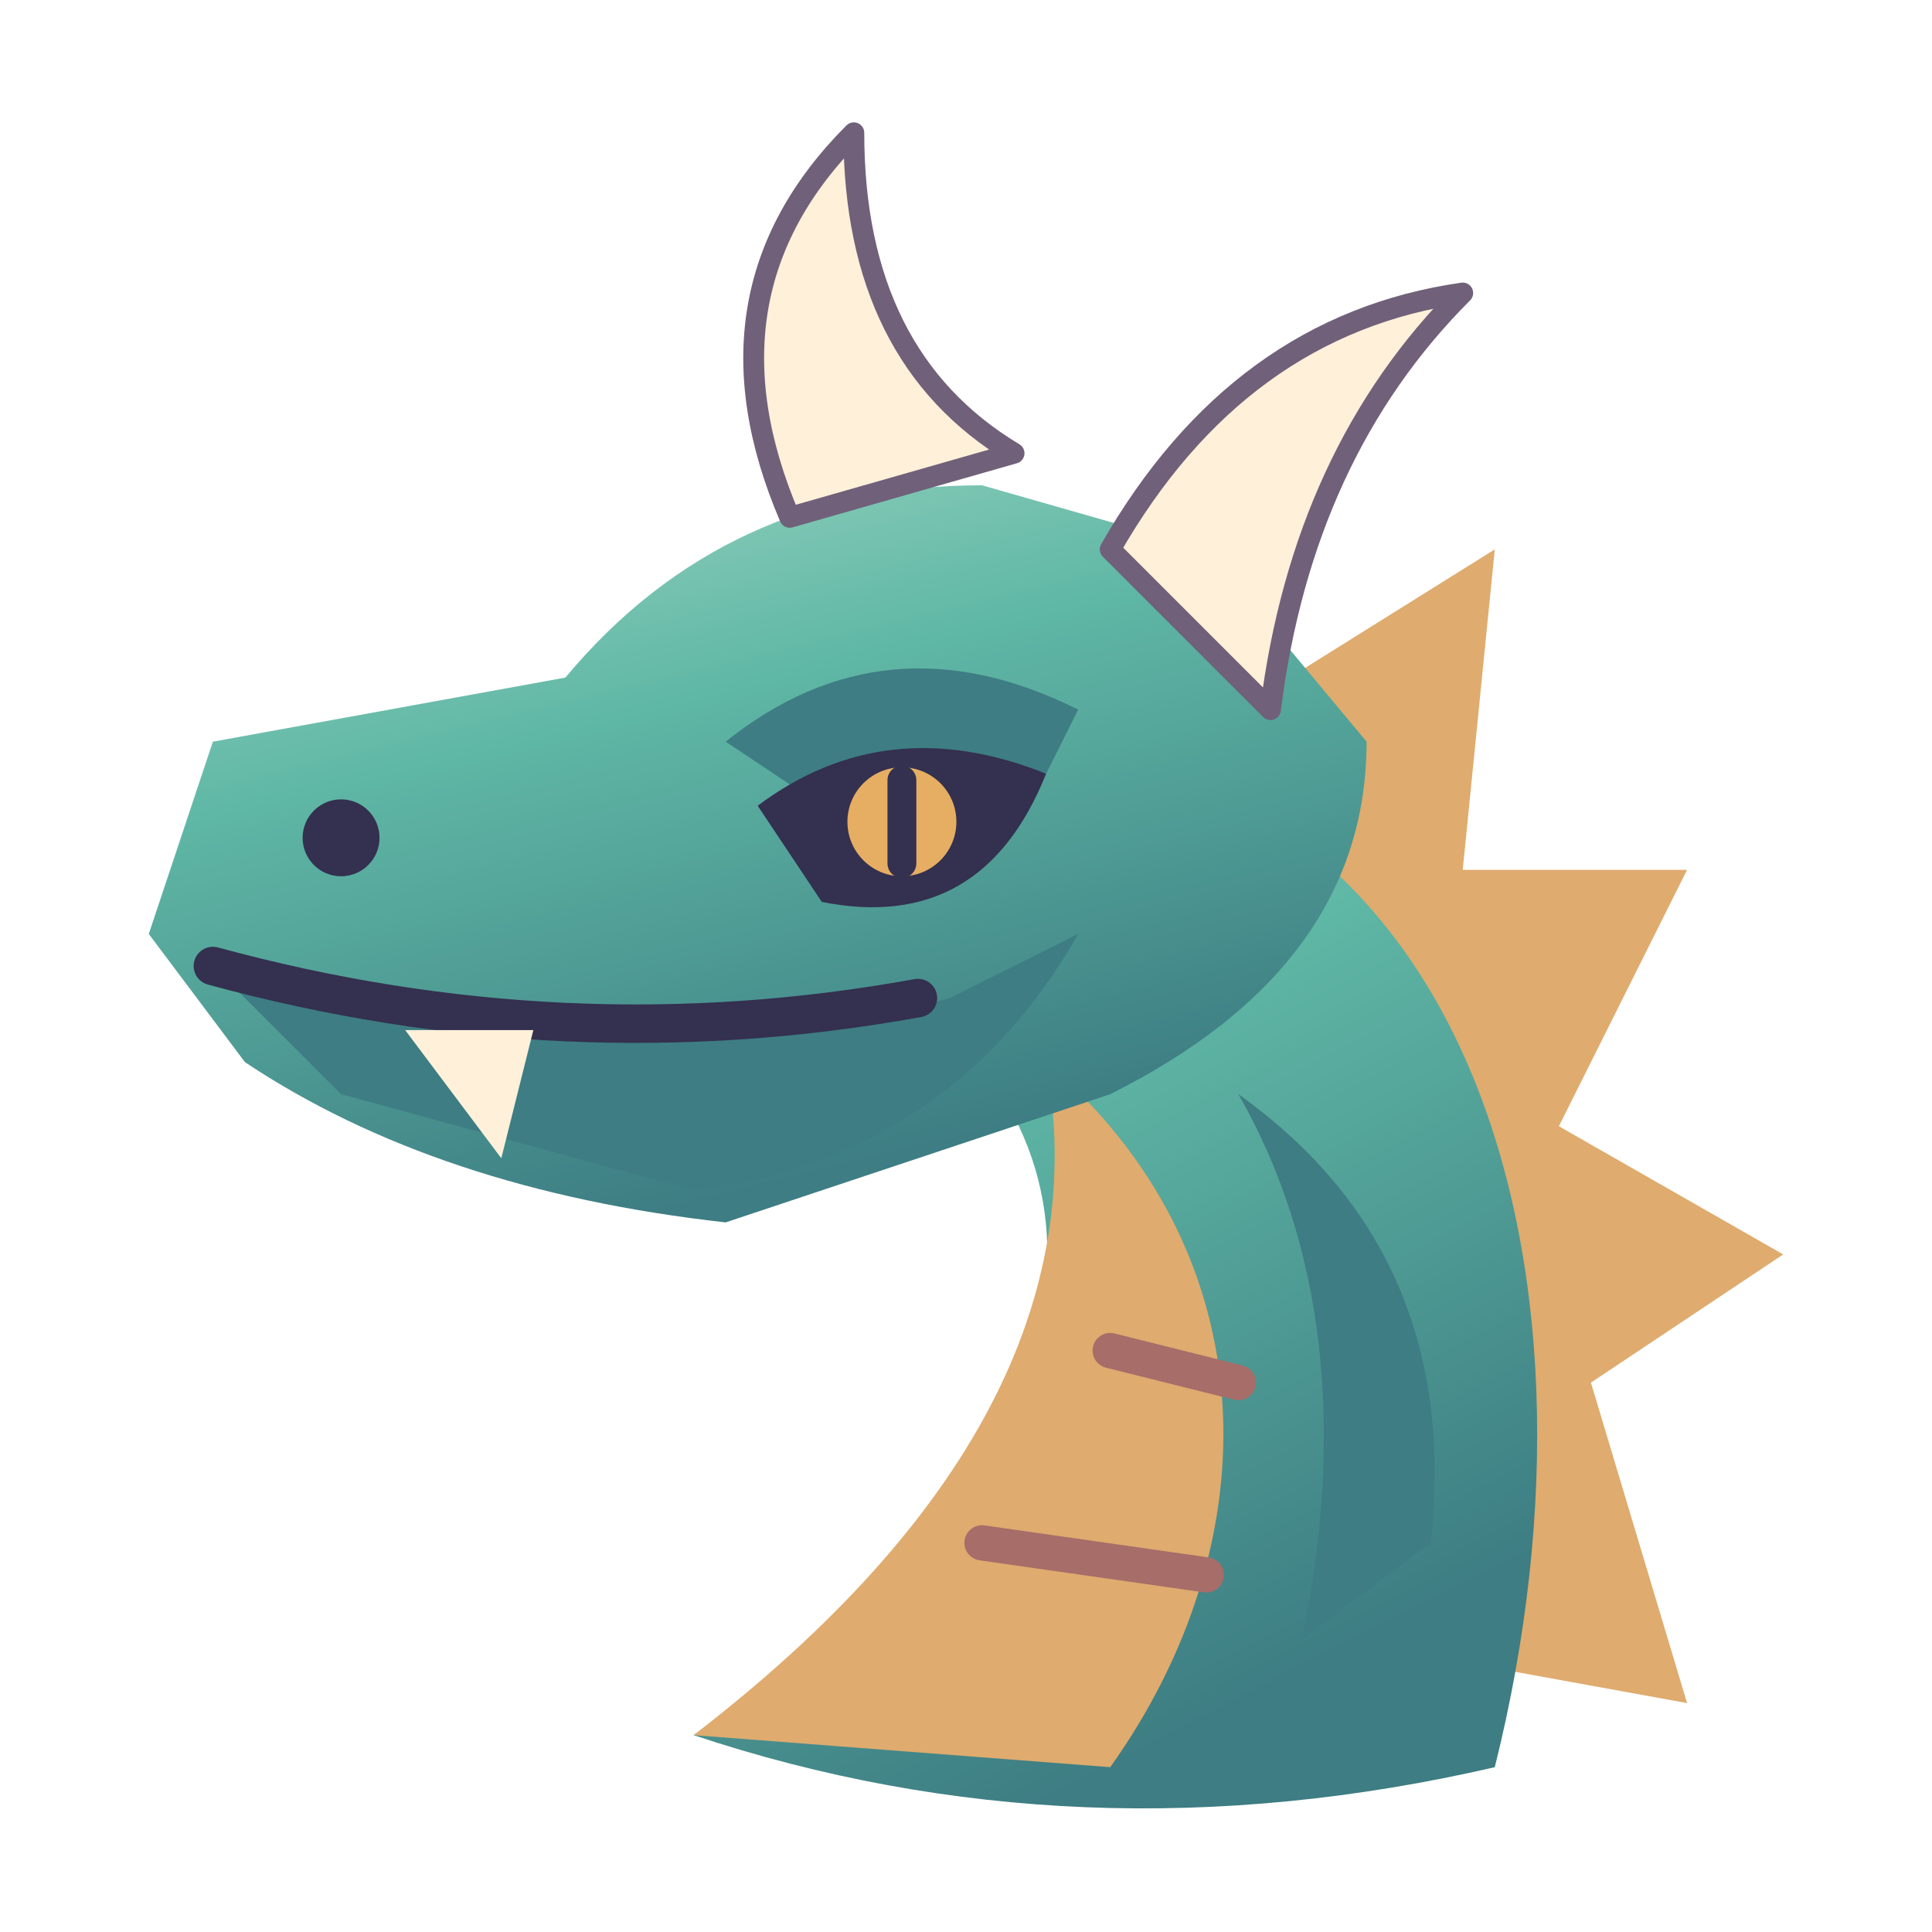
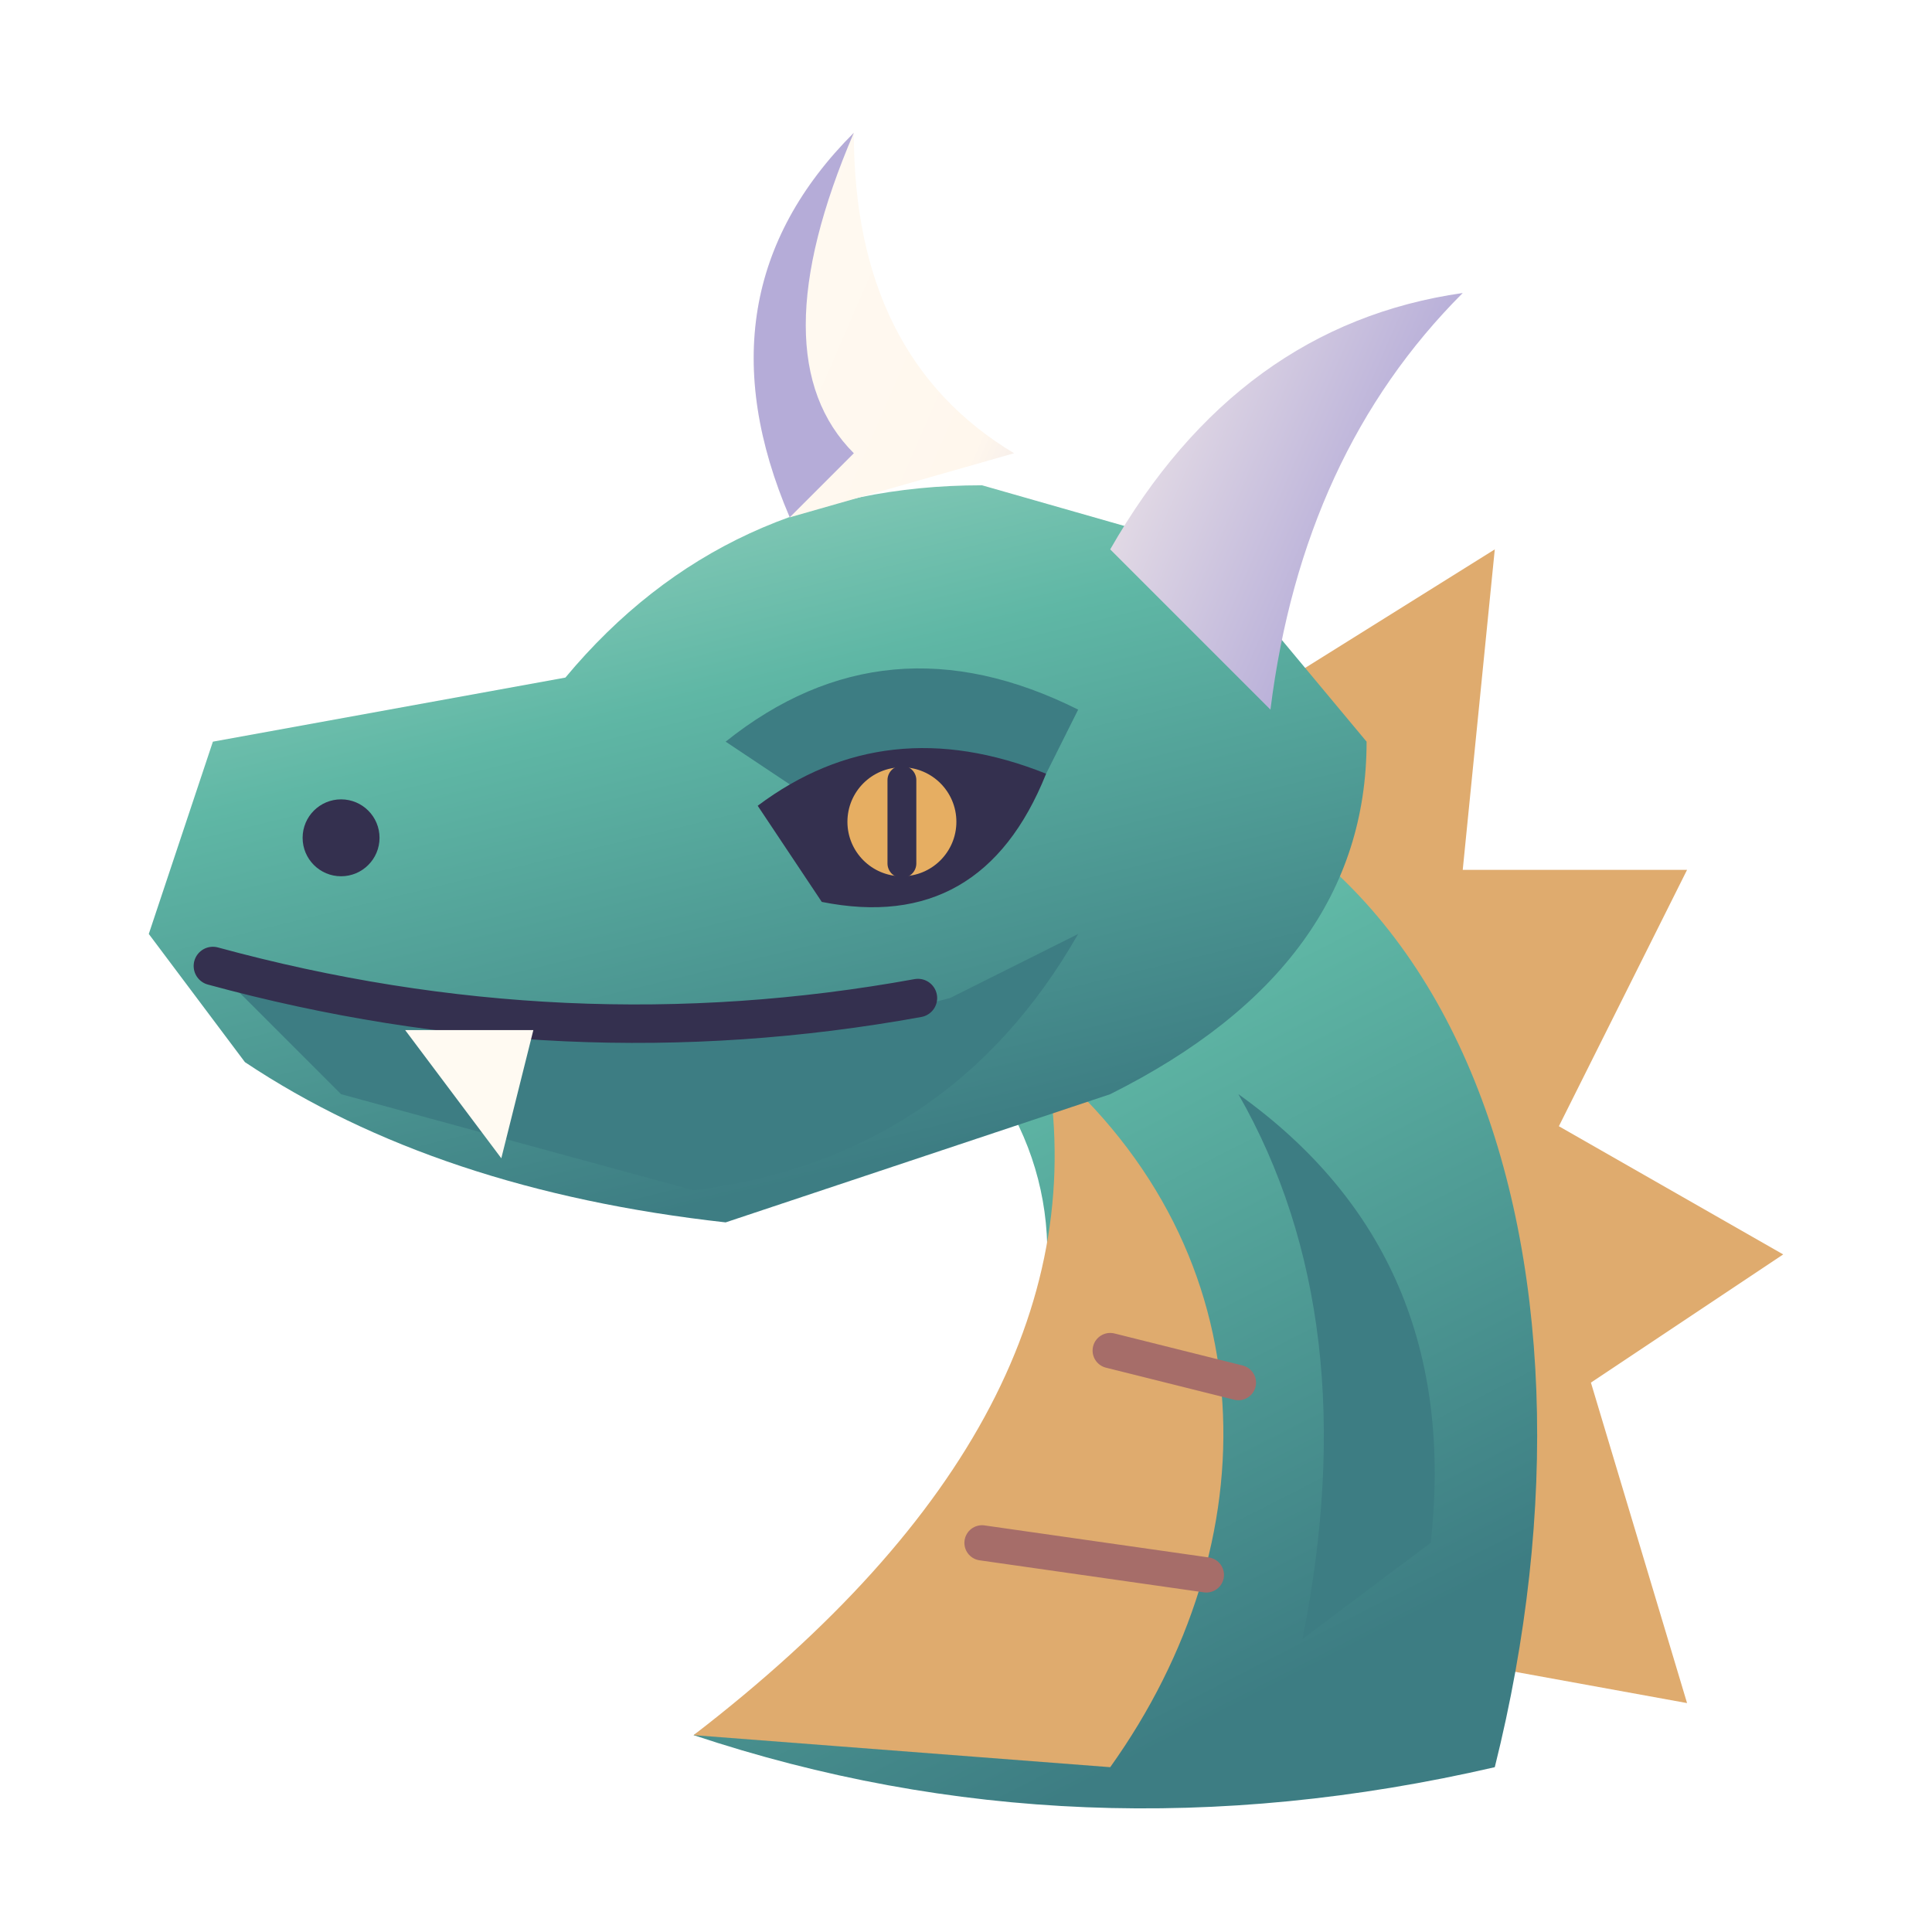
<svg xmlns="http://www.w3.org/2000/svg" width="64" height="64" viewBox="0 0 64 64">
  <g id="frameless-artwork" transform="translate(-1.440758 -0.909953) scale(1.061611)">
    <defs>
      <linearGradient id="enamel" x1="0" y1="0" x2=".6" y2="1">
        <stop stop-color="#f5c3ca" />
        <stop offset=".4" stop-color="#e88bb6" />
        <stop offset="1" stop-color="#a4688f" />
      </linearGradient>
      <linearGradient id="ink" x1="0" y1="0" x2="1" y2="1">
        <stop stop-color="#f3b6c0" />
        <stop offset=".6" stop-color="#e56ea1" />
        <stop offset="1" stop-color="#a25682" />
      </linearGradient>
      <linearGradient id="gem" x1="0" y1="0" x2="1" y2="1">
        <stop stop-color="#ceb7cc" />
        <stop offset=".5" stop-color="#9272ba" />
        <stop offset="1" stop-color="#6e5991" />
      </linearGradient>
    </defs>
    <g stroke-linecap="round" stroke-linejoin="round" />
    <defs>
      <linearGradient id="copper" x2=".2" y2="1">
        <stop stop-color="#ffe0a3" />
        <stop offset=".35" stop-color="#e6ae62" />
        <stop offset="1" stop-color="#a7585d" />
      </linearGradient>
      <linearGradient id="jade" x2=".3" y2="1">
        <stop stop-color="#b4ead5" />
        <stop offset=".4" stop-color="#46b6a2" />
        <stop offset="1" stop-color="#306779" />
      </linearGradient>
      <linearGradient id="rose-metal" x2=".3" y2="1">
        <stop stop-color="#f8c5c2" />
        <stop offset=".35" stop-color="#df77ac" />
        <stop offset="1" stop-color="#8e477e" />
      </linearGradient>
      <linearGradient id="indigo" x2=".4" y2="1">
        <stop stop-color="#b6b5ec" />
        <stop offset=".4" stop-color="#8596ed" />
        <stop offset="1" stop-color="#494f85" />
      </linearGradient>
      <linearGradient id="paper" x2=".2" y2="1">
        <stop stop-color="#fff4df" />
        <stop offset="1" stop-color="#d8c5b9" />
      </linearGradient>
      <linearGradient id="metal" x2=".8" y2="1">
        <stop stop-color="#f3e8df" />
        <stop offset=".35" stop-color="#9cb9c6" />
        <stop offset=".5" stop-color="#d5dcde" />
        <stop offset="1" stop-color="#61788f" />
      </linearGradient>
      <radialGradient id="glass" cx=".35" cy=".27" r=".8">
        <stop stop-color="#b0a5df" />
        <stop offset=".4" stop-color="#5b70b5" />
        <stop offset=".75" stop-color="#35446d" />
        <stop offset="1" stop-color="#172b41" />
      </radialGradient>
      <linearGradient id="screen" x2=".6" y2="1">
        <stop stop-color="#354b67" />
        <stop offset=".5" stop-color="#232c46" />
        <stop offset="1" stop-color="#182339" />
      </linearGradient>
    </defs>
    <defs>
      <linearGradient id="craft-sand" x2=".4" y2="1">
        <stop stop-color="#f1cc92" />
        <stop offset=".4" stop-color="#dfab6e" />
        <stop offset="1" stop-color="#b57668" />
      </linearGradient>
      <linearGradient id="craft-jade" x2=".4" y2="1">
        <stop stop-color="#9fd6c3" />
        <stop offset=".4" stop-color="#5fb7a5" />
        <stop offset="1" stop-color="#3d7d83" />
      </linearGradient>
      <linearGradient id="craft-rose" x2=".4" y2="1">
        <stop stop-color="#efb7ce" />
        <stop offset=".4" stop-color="#d784b0" />
        <stop offset="1" stop-color="#925a8b" />
      </linearGradient>
      <linearGradient id="craft-paper" x2=".4" y2="1">
        <stop stop-color="#fff3de" />
        <stop offset=".4" stop-color="#f4e7d4" />
        <stop offset="1" stop-color="#d2c8ce" />
      </linearGradient>
    </defs>
    <g data-material="authored" stroke-linecap="round" stroke-linejoin="round">
      <path d="M40 23 48 18 47 28 54 28 50 36 57 40 51 44 54 54 43 52Z" fill="#dfab6e" />
      <path d="M32 24C47 24 52 40 48 56Q35 59 23 55C34 48 37 39 31 33Z" fill="url(#craft-jade)" />
      <path d="M34 34C41 40 41 49 36 56L23 55Q36 45 34 34Z" fill="#dfab6e" />
      <path d="M36 43 40 44M32 49 39 50" fill="none" stroke="#a66d69" stroke-width="1.1" />
      <path d="M8 24 19 22Q24 16 32 16L39 18 44 24Q44 31 36 35L24 39Q15 38 9 34L6 30Z" fill="url(#craft-jade)" />
-       <path d="M26 17Q23 10 28 5Q28 12 33 15Z M36 18Q40 11 47 10Q42 15 41 23Z" fill="#fff0da" stroke="#706079" stroke-width="0.65" />
+       <path d="M26 17Q23 10 28 5Q28 12 33 15Z M36 18Q40 11 47 10Q42 15 41 23Z" fill="url(#craft-ivory-side)" />
+       <path d="M28 5Q25 12 28 15L26 17Q23 10 28 5Z" fill="#b5acd8" />
      <path d="M24 24Q29 20 35 23L34 25 27 26Z" fill="#3d7d83" />
      <path d="M25 26Q29 23 34 25Q32 30 27 29Z" fill="#34304f" />
      <circle cx="29.5" cy="26.5" r="1.7" fill="#e6ae62" />
      <path d="M29.5 25.2v2.6" fill="none" stroke="#34304f" stroke-width="0.9" />
      <path d="M8 31Q20 35 31 32L35 30Q31 37 23 38L12 35Z" fill="#3d7d83" />
      <path d="M8 31Q19 34 30 32" fill="none" stroke="#34304f" stroke-width="1.2" />
-       <path d="M14 33 18 33 17 37Z" fill="#fff0da" />
+       <path d="M14 33 18 33 17 37Z" fill="#fffaf2" />
      <circle cx="12" cy="27" r="1.2" fill="#34304f" />
      <path d="M40 35Q47 40 46 49L42 52Q44 42 40 35Z" fill="#3d7d83" />
    </g>
  </g>
+   <defs>
+     <linearGradient id="craft-ivory-side" x2="1" y2=".35">
+       <stop offset="0" stop-color="#fffaf2" />
+       <stop offset=".45" stop-color="#fff7ed" />
+       <stop offset="1" stop-color="#b5acd8" />
+     </linearGradient>
+   </defs>
</svg>
